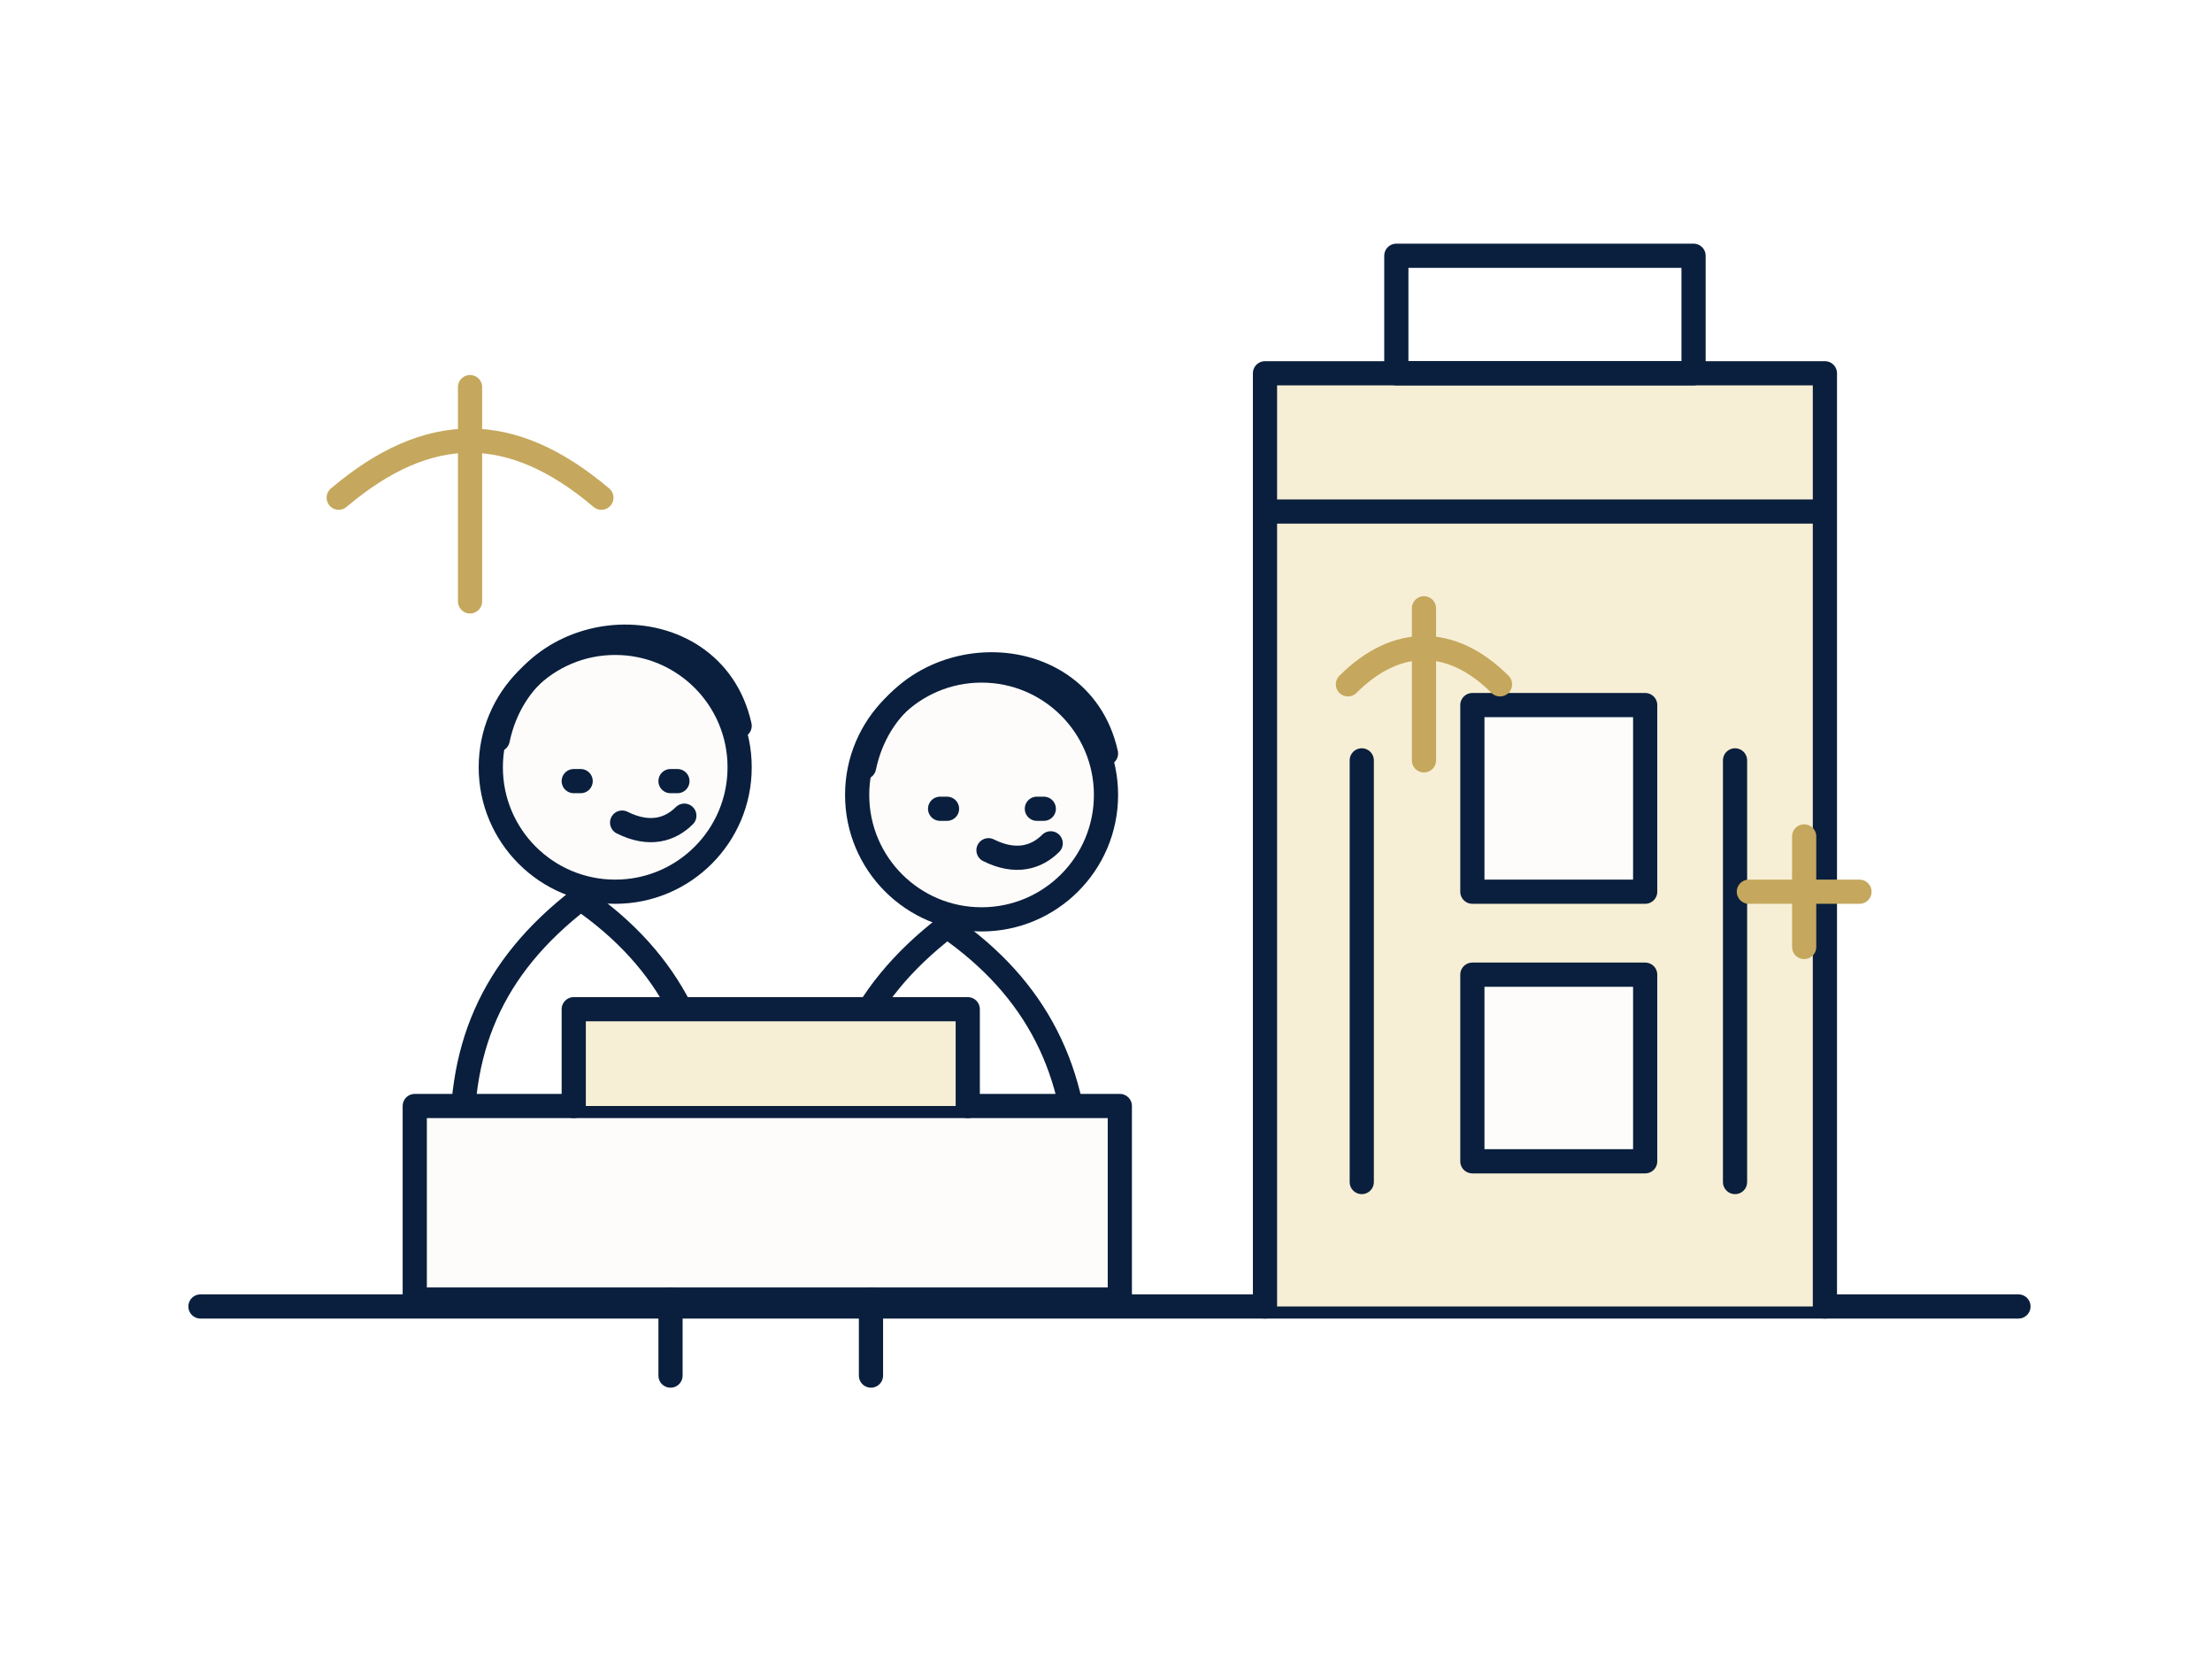
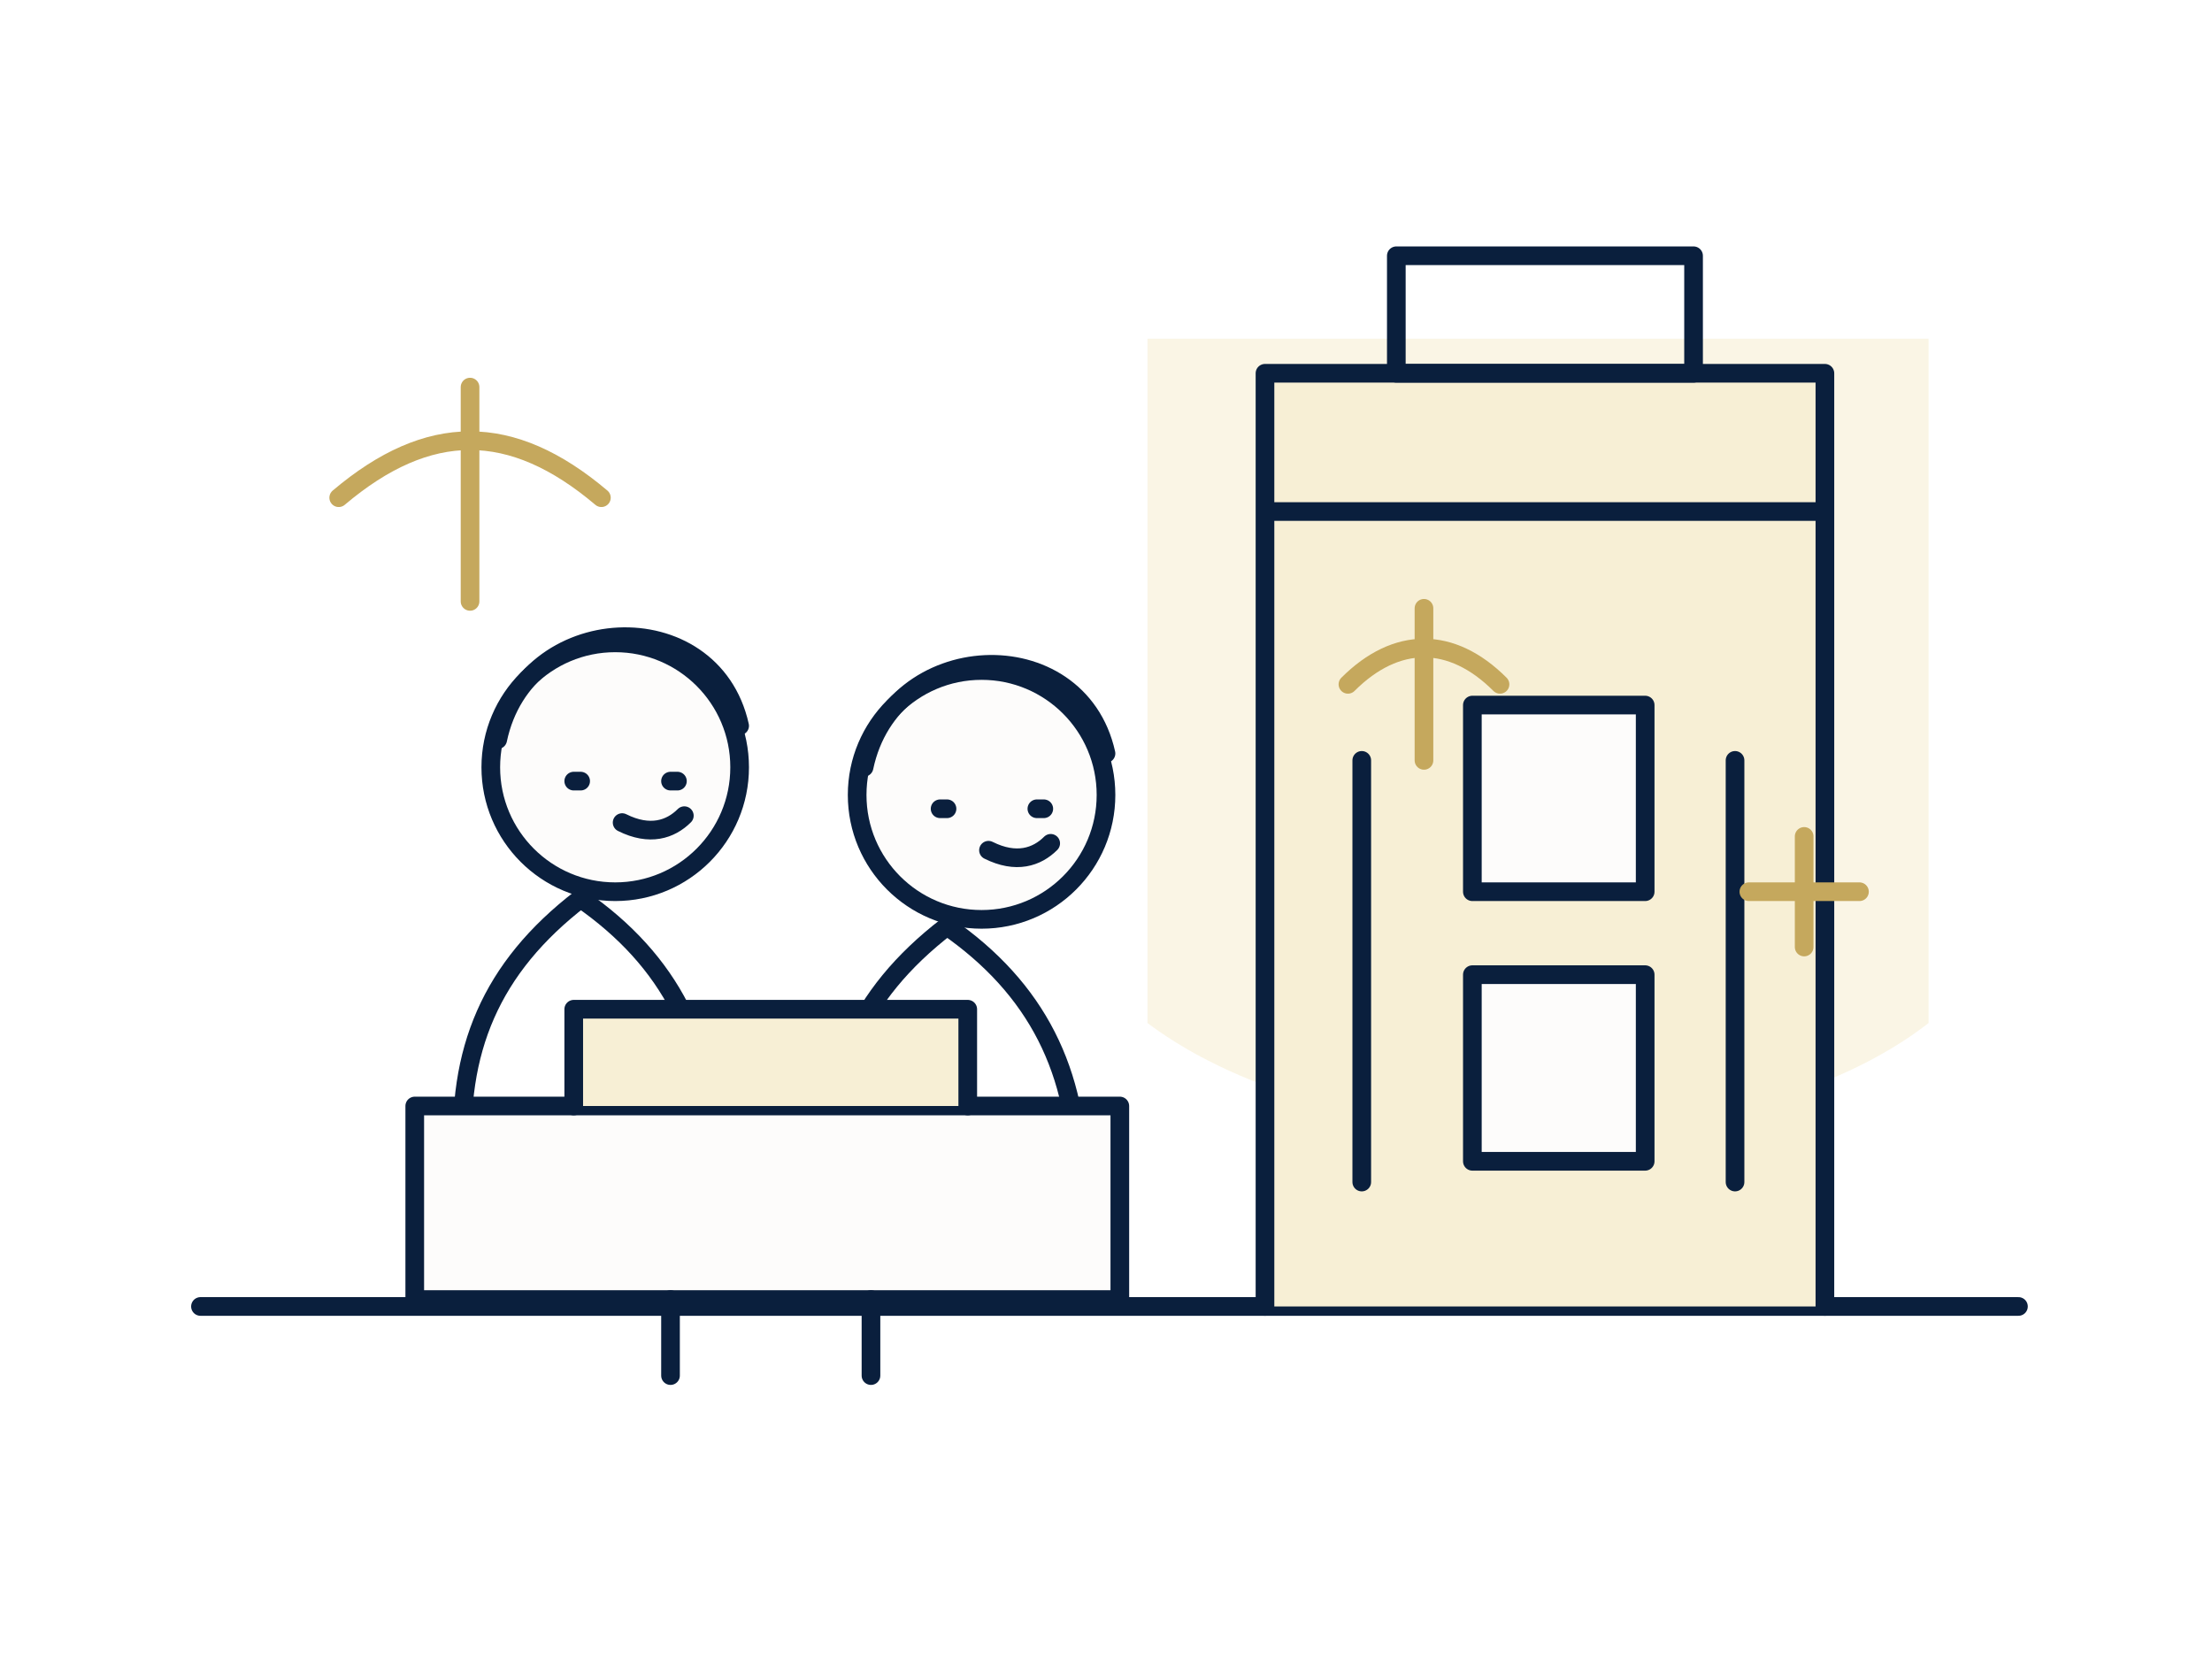
<svg xmlns="http://www.w3.org/2000/svg" viewBox="0 0 320 240" fill="none">
-   <g stroke="#0A1F3D" stroke-width="3.5" stroke-linecap="round" stroke-linejoin="round">
+   <path d="M166 148V49h113v99c-27 21-85 21-113 0z" fill="#F7EFD5" opacity=".62" />
+   <g stroke="#0A1F3D" stroke-width="2.7" stroke-linecap="round" stroke-linejoin="round">
    <path d="M29 189h263" />
    <path d="M183 189V54h81v135m-81-115h81m-67 36v61m54-61v61" fill="#F7EFD5" />
    <path d="M213 102h25v27h-25zm0 39h25v27h-25z" fill="#FDFCFB" />
    <path d="M202 54V37h43v17m-43 0h43" />
    <path d="M195 99c7-7 15-7 22 0m-11-11v22m47 19h16m-8-8v16" stroke="#C5A85D" />
    <circle cx="89" cy="111" r="18" fill="#FDFCFB" />
    <path d="M72 107c4-19 31-20 35-2m-24 8h1m13 0h1m-8 6c4 2 7 1 9-1m-15 12c-13 10-18 22-17 38m17-38c13 9 19 21 19 37" />
    <circle cx="142" cy="115" r="18" fill="#FDFCFB" />
    <path d="M125 111c4-19 31-20 35-2m-24 8h1m13 0h1m-8 6c4 2 7 1 9-1m-15 12c-13 10-18 22-17 38m17-38c13 9 19 21 19 37" />
    <path d="M60 160h102v28H60z" fill="#FDFCFB" />
    <path d="M83 160v-14h57v14m-43 28v11m29-11v11" fill="#F7EFD5" />
    <path d="M49 72c13-11 25-11 38 0m-19-16v31" stroke="#C5A85D" />
  </g>
</svg>
